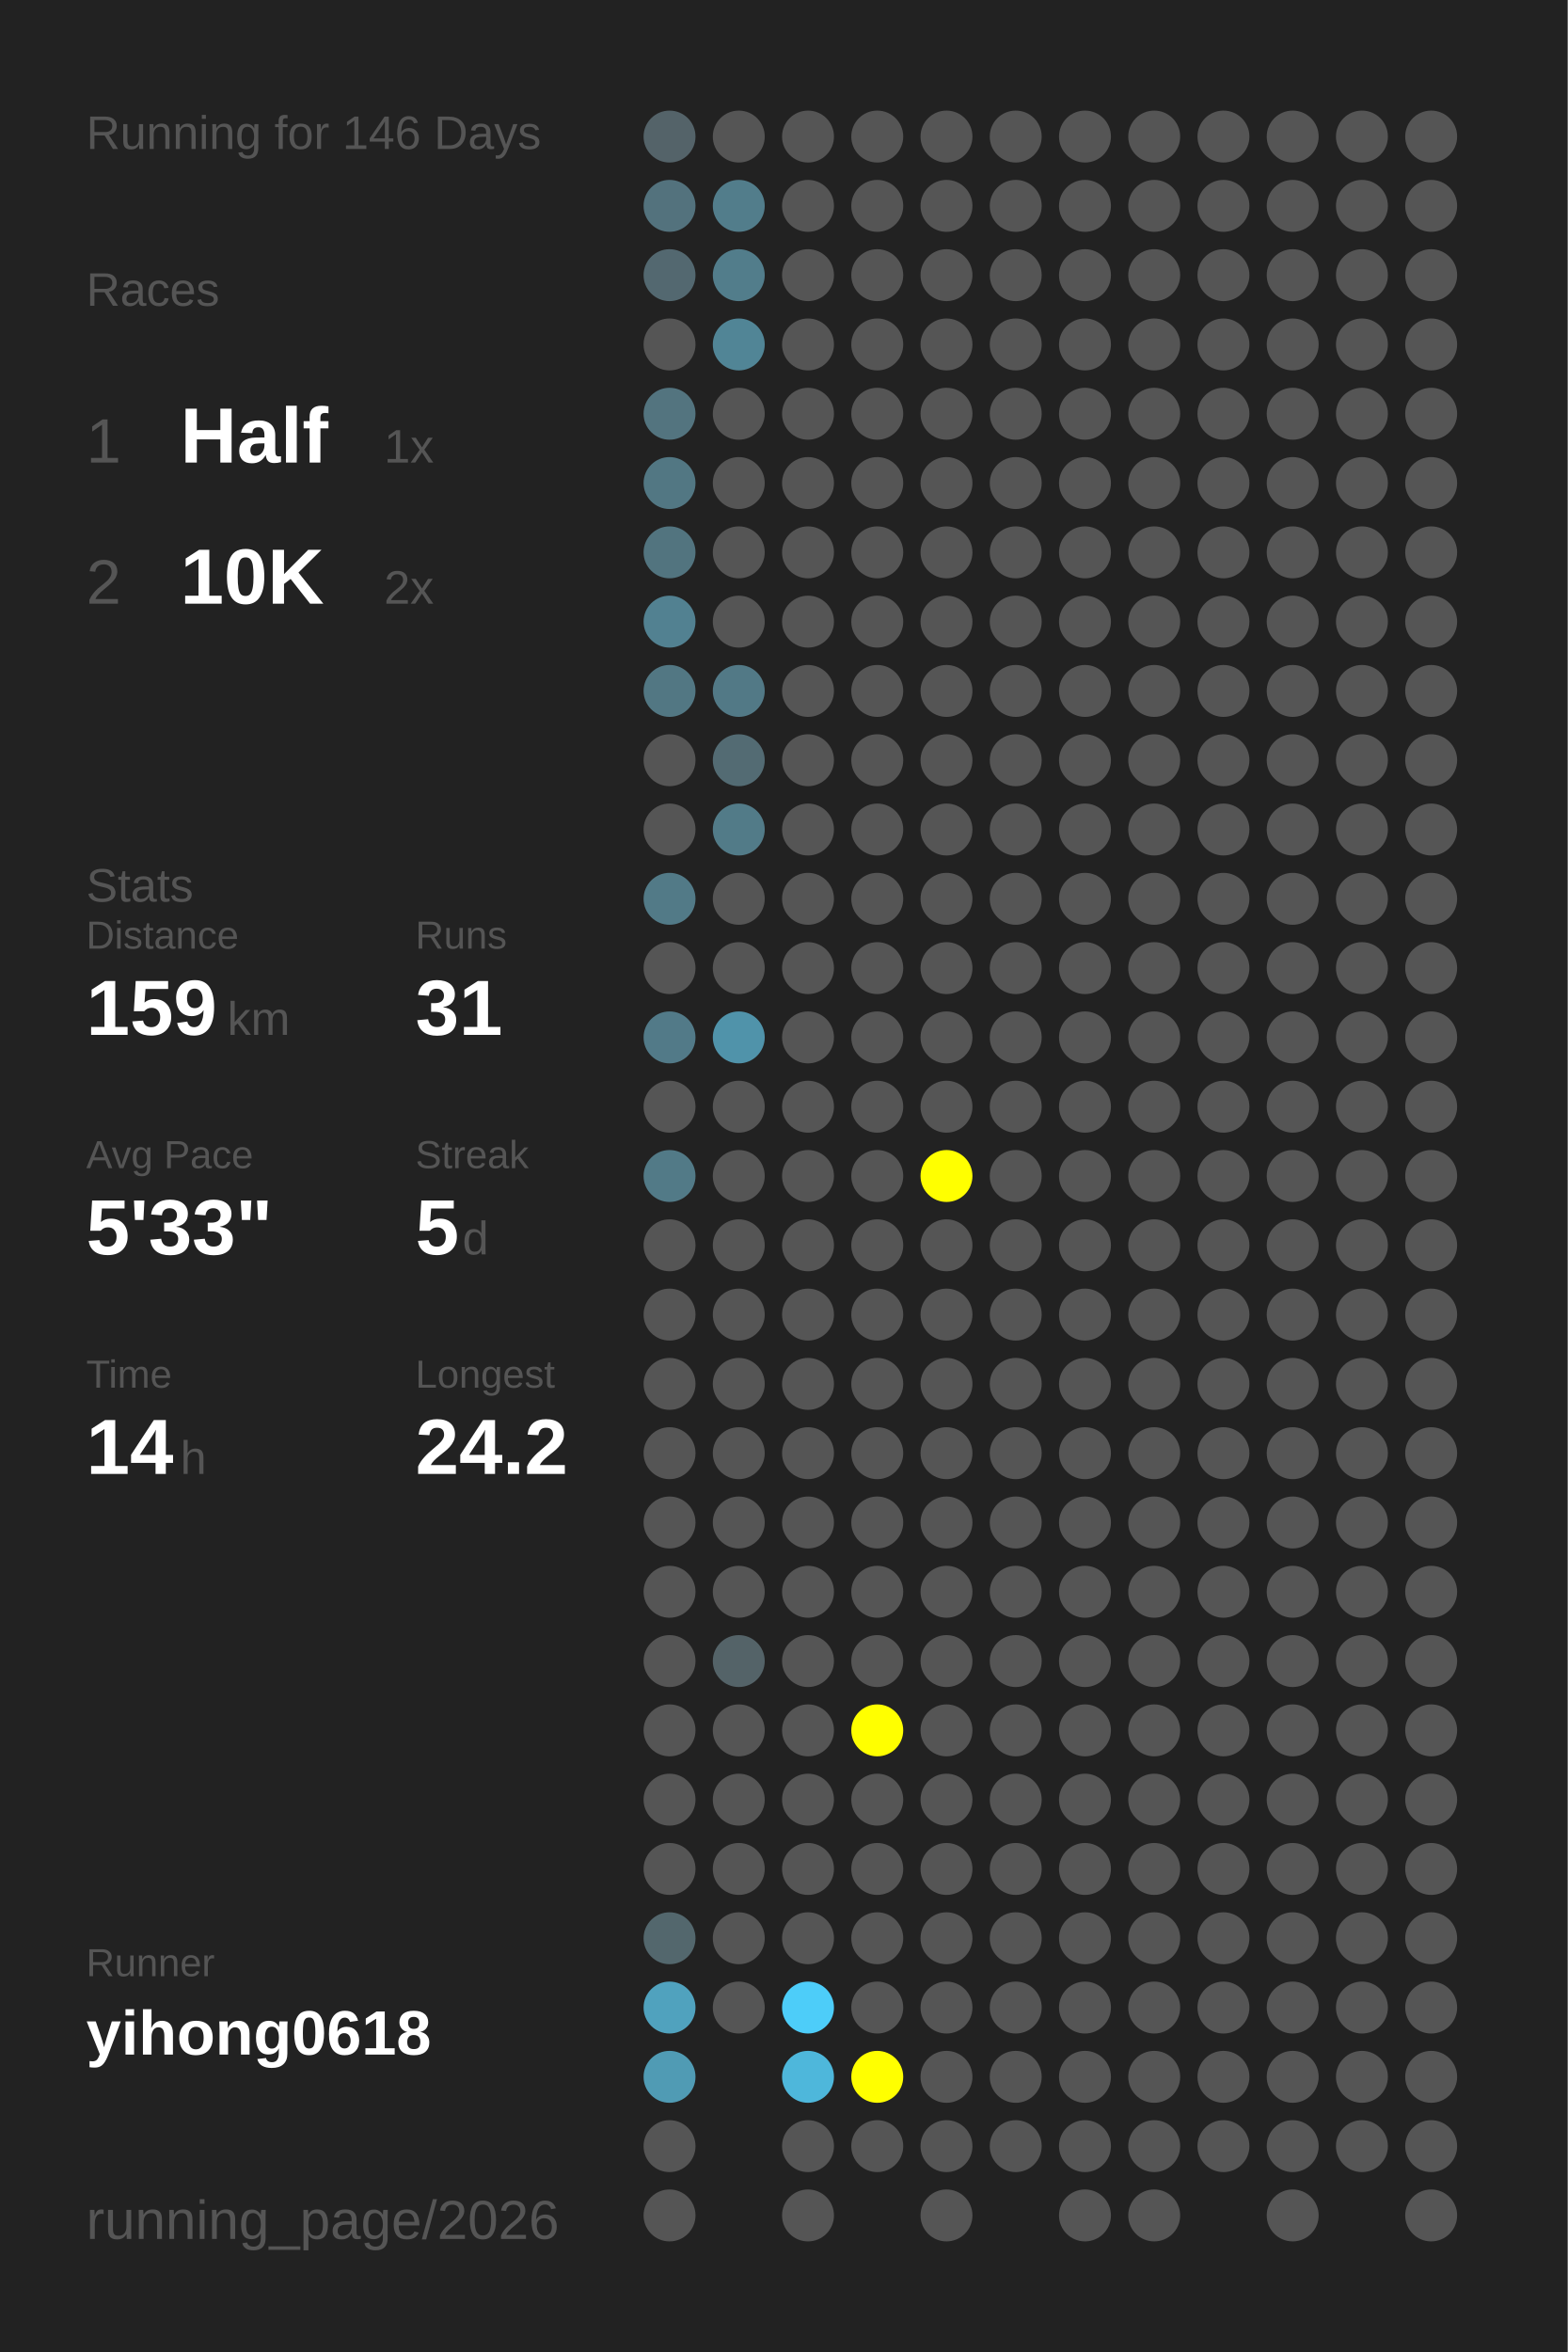
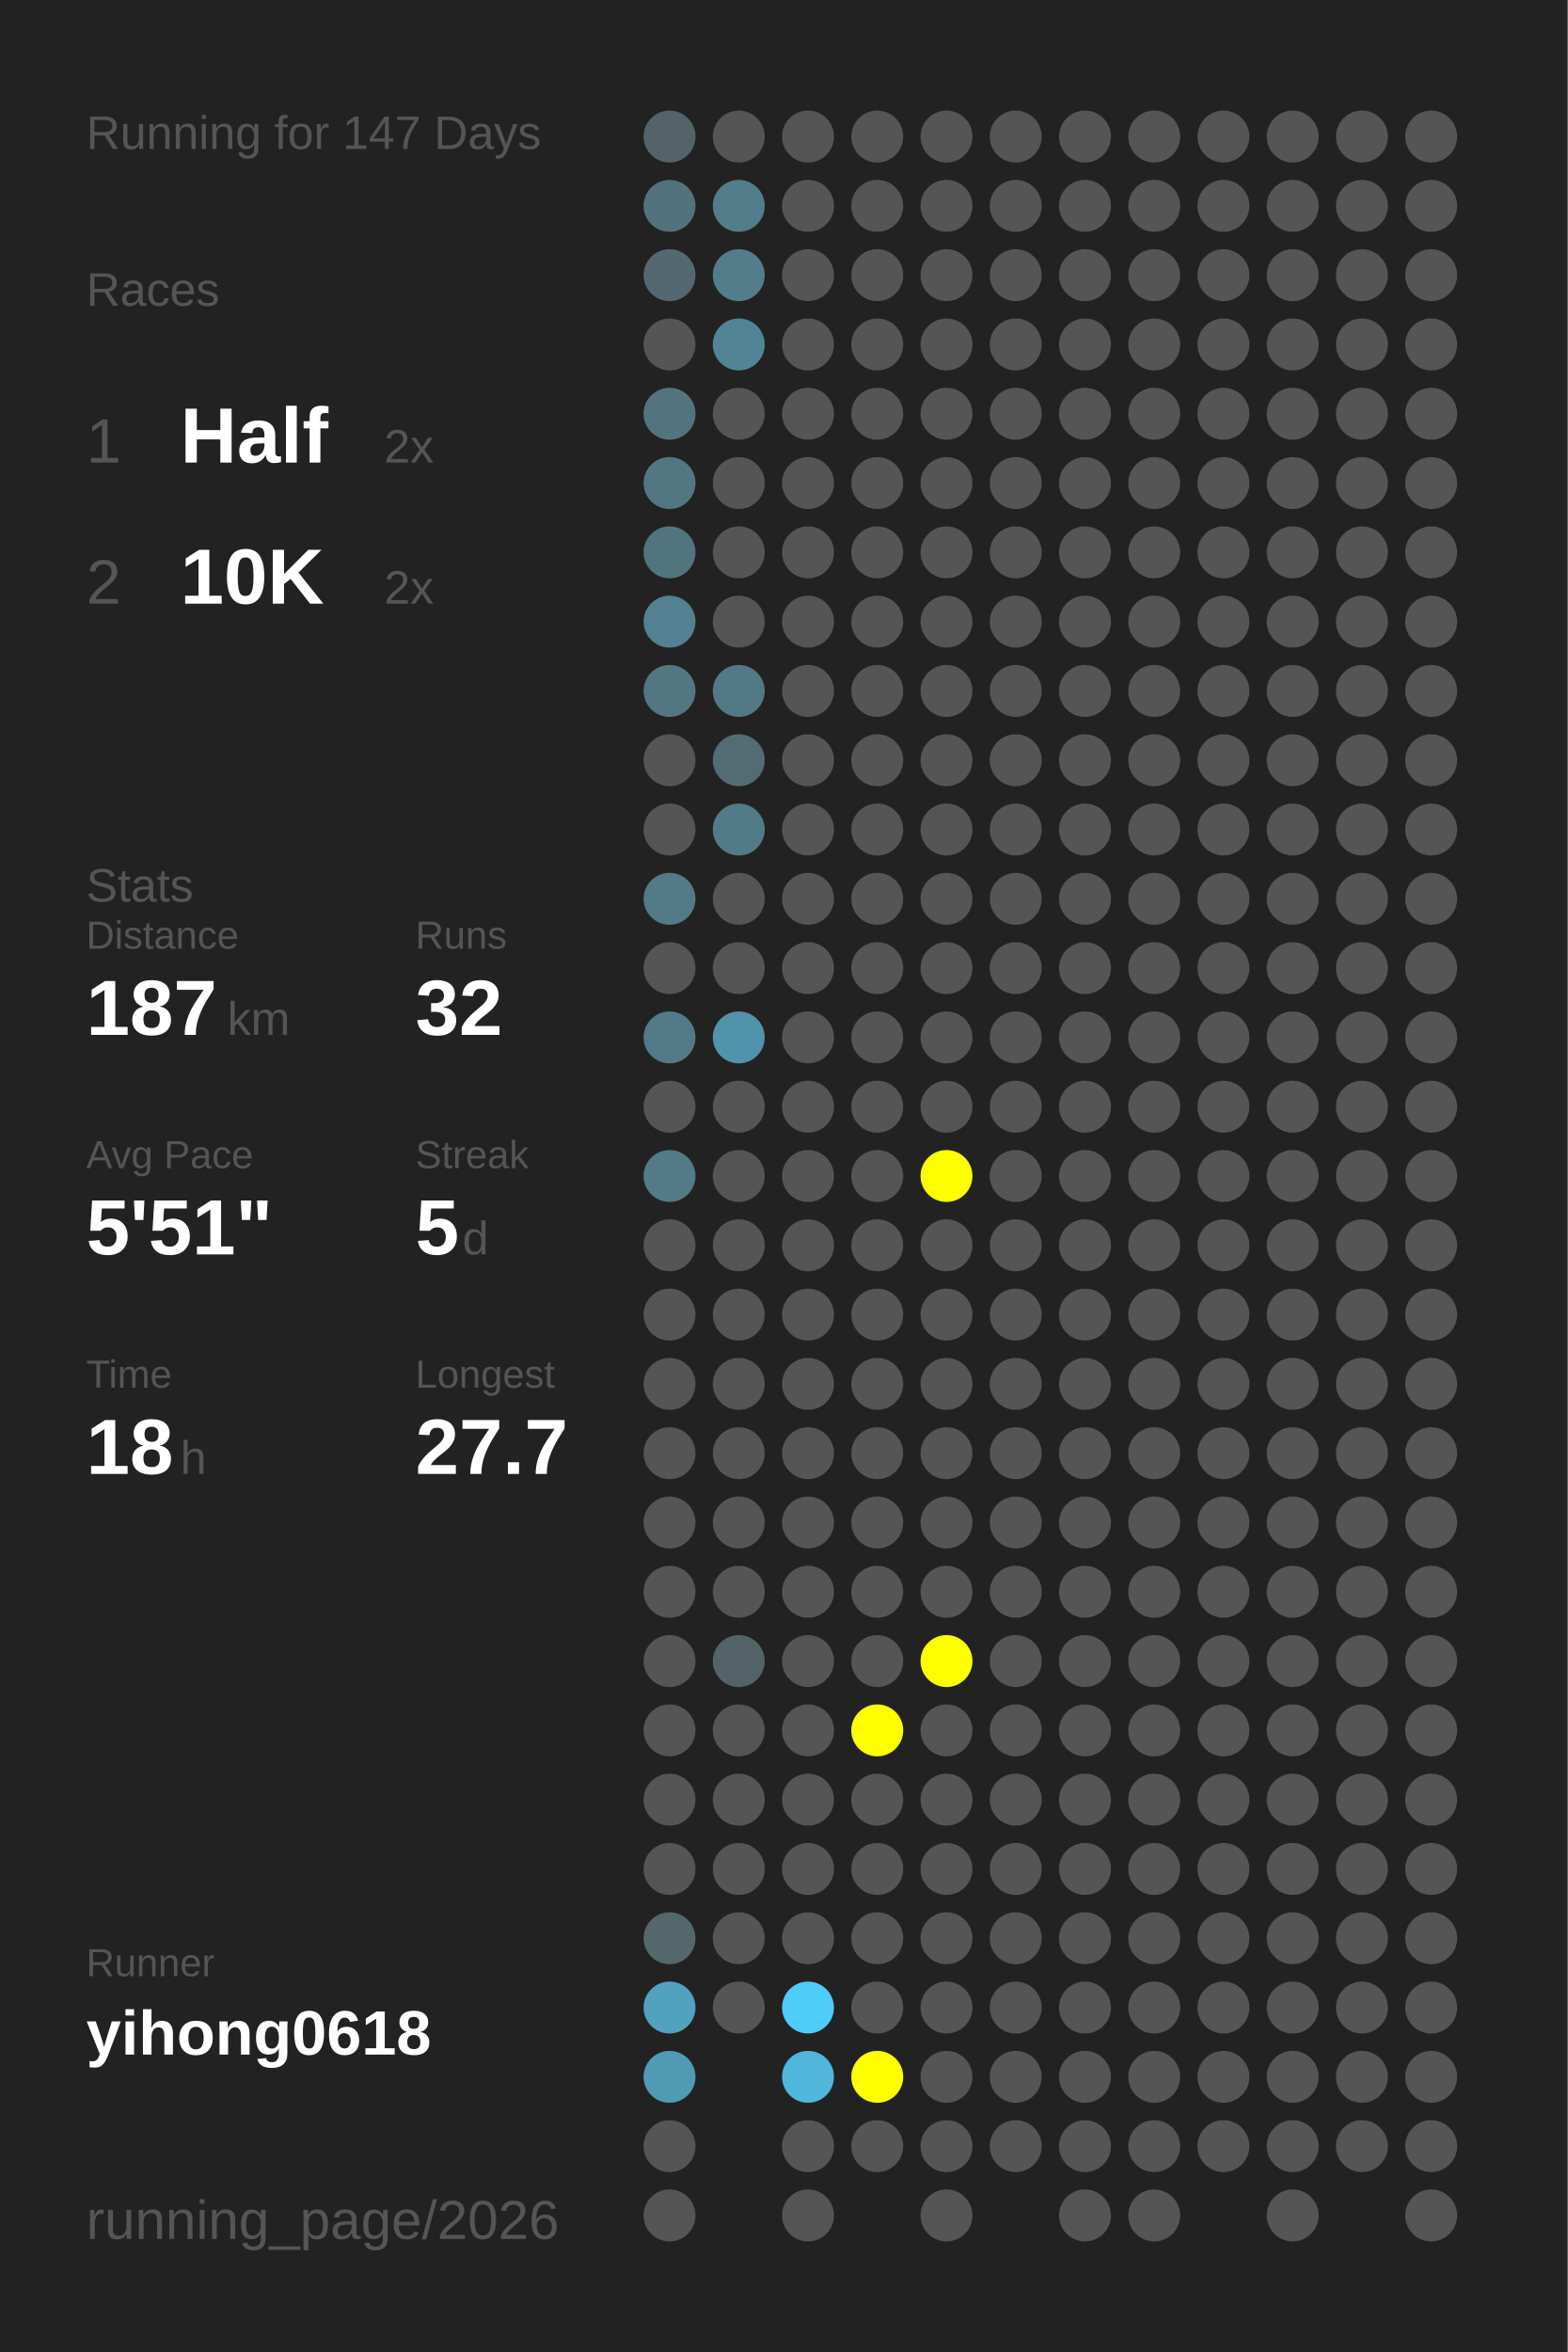
<svg xmlns="http://www.w3.org/2000/svg" baseProfile="full" height="300mm" version="1.1" viewBox="0,0,200,300" width="200mm">
  <defs />
  <rect fill="#222222" height="300" width="200" x="0" y="0" />
-   <text fill="#555555" style="font-size:6px; font-family:Arial;" x="11" y="19">Running for 146 Days</text>
+   <text fill="#555555" style="font-size:6px; font-family:Arial;" x="11" y="19">Running for 147 Days</text>
  <text fill="#555555" style="font-size:6px; font-family:Arial;" x="11" y="39">Races</text>
  <text fill="#555555" style="font-size:8px; font-family:Arial;" x="11" y="59">1</text>
  <text fill="#FFFFFF" style="font-size:10px; font-family:Arial; font-weight:bold;" x="23" y="59">Half</text>
-   <text fill="#555555" style="font-size:6px; font-family:Arial;" x="49" y="59">1x</text>
+   <text fill="#555555" style="font-size:6px; font-family:Arial;" x="49" y="59">2x</text>
  <text fill="#555555" style="font-size:8px; font-family:Arial;" x="11" y="77">2</text>
  <text fill="#FFFFFF" style="font-size:10px; font-family:Arial; font-weight:bold;" x="23" y="77">10K</text>
  <text fill="#555555" style="font-size:6px; font-family:Arial;" x="49" y="77">2x</text>
  <text fill="#555555" style="font-size:6px; font-family:Arial;" x="11" y="115">Stats</text>
  <text fill="#555555" style="font-size:5px; font-family:Arial;" x="11" y="121">Distance</text>
-   <text fill="#FFFFFF" style="font-size:10px; font-family:Arial; font-weight:bold;" x="11" y="132">159</text>
+   <text fill="#FFFFFF" style="font-size:10px; font-family:Arial; font-weight:bold;" x="11" y="132">187</text>
  <text fill="#555555" style="font-size:6px; font-family:Arial;" x="29" y="132">km</text>
  <text fill="#555555" style="font-size:5px; font-family:Arial;" x="53" y="121">Runs</text>
-   <text fill="#FFFFFF" style="font-size:10px; font-family:Arial; font-weight:bold;" x="53" y="132">31</text>
+   <text fill="#FFFFFF" style="font-size:10px; font-family:Arial; font-weight:bold;" x="53" y="132">32</text>
  <text fill="#555555" style="font-size:5px; font-family:Arial;" x="11" y="149">Avg Pace</text>
-   <text fill="#FFFFFF" style="font-size:10px; font-family:Arial; font-weight:bold;" x="11" y="160">5'33"</text>
+   <text fill="#FFFFFF" style="font-size:10px; font-family:Arial; font-weight:bold;" x="11" y="160">5'51"</text>
  <text fill="#555555" style="font-size:5px; font-family:Arial;" x="53" y="149">Streak</text>
  <text fill="#FFFFFF" style="font-size:10px; font-family:Arial; font-weight:bold;" x="53" y="160">5</text>
  <text fill="#555555" style="font-size:6px; font-family:Arial;" x="59" y="160">d</text>
  <text fill="#555555" style="font-size:5px; font-family:Arial;" x="11" y="177">Time</text>
-   <text fill="#FFFFFF" style="font-size:10px; font-family:Arial; font-weight:bold;" x="11" y="188">14</text>
+   <text fill="#FFFFFF" style="font-size:10px; font-family:Arial; font-weight:bold;" x="11" y="188">18</text>
  <text fill="#555555" style="font-size:6px; font-family:Arial;" x="23" y="188">h</text>
  <text fill="#555555" style="font-size:5px; font-family:Arial;" x="53" y="177">Longest</text>
-   <text fill="#FFFFFF" style="font-size:10px; font-family:Arial; font-weight:bold;" x="53" y="188">24.2</text>
+   <text fill="#FFFFFF" style="font-size:10px; font-family:Arial; font-weight:bold;" x="53" y="188">27.7</text>
  <text fill="#555555" style="font-size:5px; font-family:Arial;" x="11" y="252.065">Runner</text>
  <text fill="#FFFFFF" style="font-size:8px; font-family:Arial; font-weight:bold;" x="11" y="262.065">yihong0618</text>
  <text fill="#555555" style="font-size:7px; font-family:Arial;" x="11" y="285.581">running_page/2026</text>
  <circle cx="85.417" cy="17.419" fill="#546369" r="3.312" />
  <circle cx="85.417" cy="26.258" fill="#53727d" r="3.312" />
  <circle cx="85.417" cy="35.097" fill="#536870" r="3.312" />
  <circle cx="85.417" cy="43.935" fill="#555555" r="3.312" />
  <circle cx="85.417" cy="52.774" fill="#53747f" r="3.312" />
  <circle cx="85.417" cy="61.613" fill="#527783" r="3.312" />
  <circle cx="85.417" cy="70.452" fill="#52747f" r="3.312" />
  <circle cx="85.417" cy="79.29" fill="#528191" r="3.312" />
  <circle cx="85.417" cy="88.129" fill="#527783" r="3.312" />
  <circle cx="85.417" cy="96.968" fill="#555555" r="3.312" />
  <circle cx="85.417" cy="105.806" fill="#555555" r="3.312" />
  <circle cx="85.417" cy="114.645" fill="#527a87" r="3.312" />
  <circle cx="85.417" cy="123.484" fill="#555555" r="3.312" />
  <circle cx="85.417" cy="132.323" fill="#527a88" r="3.312" />
  <circle cx="85.417" cy="141.161" fill="#555555" r="3.312" />
  <circle cx="85.417" cy="150" fill="#527a87" r="3.312" />
  <circle cx="85.417" cy="158.839" fill="#555555" r="3.312" />
  <circle cx="85.417" cy="167.677" fill="#555555" r="3.312" />
  <circle cx="85.417" cy="176.516" fill="#555555" r="3.312" />
  <circle cx="85.417" cy="185.355" fill="#555555" r="3.312" />
  <circle cx="85.417" cy="194.194" fill="#555555" r="3.312" />
  <circle cx="85.417" cy="203.032" fill="#555555" r="3.312" />
  <circle cx="85.417" cy="211.871" fill="#555555" r="3.312" />
  <circle cx="85.417" cy="220.71" fill="#555555" r="3.312" />
  <circle cx="85.417" cy="229.548" fill="#555555" r="3.312" />
  <circle cx="85.417" cy="238.387" fill="#555555" r="3.312" />
  <circle cx="85.417" cy="247.226" fill="#53676d" r="3.312" />
  <circle cx="85.417" cy="256.065" fill="#50a2be" r="3.312" />
  <circle cx="85.417" cy="264.903" fill="#509bb4" r="3.312" />
  <circle cx="85.417" cy="273.742" fill="#555555" r="3.312" />
  <circle cx="85.417" cy="282.581" fill="#555555" r="3.312" />
  <circle cx="94.25" cy="17.419" fill="#555555" r="3.312" />
  <circle cx="94.25" cy="26.258" fill="#527d8b" r="3.312" />
  <circle cx="94.25" cy="35.097" fill="#527d8b" r="3.312" />
  <circle cx="94.25" cy="43.935" fill="#518596" r="3.312" />
  <circle cx="94.25" cy="52.774" fill="#555555" r="3.312" />
  <circle cx="94.25" cy="61.613" fill="#555555" r="3.312" />
  <circle cx="94.25" cy="70.452" fill="#555555" r="3.312" />
  <circle cx="94.25" cy="79.29" fill="#555555" r="3.312" />
  <circle cx="94.25" cy="88.129" fill="#527986" r="3.312" />
  <circle cx="94.25" cy="96.968" fill="#536b73" r="3.312" />
  <circle cx="94.25" cy="105.806" fill="#527b88" r="3.312" />
  <circle cx="94.25" cy="114.645" fill="#555555" r="3.312" />
  <circle cx="94.25" cy="123.484" fill="#555555" r="3.312" />
  <circle cx="94.25" cy="132.323" fill="#5093aa" r="3.312" />
  <circle cx="94.25" cy="141.161" fill="#555555" r="3.312" />
  <circle cx="94.25" cy="150" fill="#555555" r="3.312" />
  <circle cx="94.25" cy="158.839" fill="#555555" r="3.312" />
  <circle cx="94.25" cy="167.677" fill="#555555" r="3.312" />
  <circle cx="94.25" cy="176.516" fill="#555555" r="3.312" />
  <circle cx="94.25" cy="185.355" fill="#555555" r="3.312" />
  <circle cx="94.25" cy="194.194" fill="#555555" r="3.312" />
  <circle cx="94.25" cy="203.032" fill="#555555" r="3.312" />
  <circle cx="94.25" cy="211.871" fill="#546368" r="3.312" />
  <circle cx="94.25" cy="220.71" fill="#555555" r="3.312" />
  <circle cx="94.25" cy="229.548" fill="#555555" r="3.312" />
  <circle cx="94.25" cy="238.387" fill="#555555" r="3.312" />
  <circle cx="94.25" cy="247.226" fill="#555555" r="3.312" />
  <circle cx="94.25" cy="256.065" fill="#555555" r="3.312" />
  <circle cx="103.083" cy="17.419" fill="#555555" r="3.312" />
  <circle cx="103.083" cy="26.258" fill="#555555" r="3.312" />
  <circle cx="103.083" cy="35.097" fill="#555555" r="3.312" />
  <circle cx="103.083" cy="43.935" fill="#555555" r="3.312" />
  <circle cx="103.083" cy="52.774" fill="#555555" r="3.312" />
  <circle cx="103.083" cy="61.613" fill="#555555" r="3.312" />
  <circle cx="103.083" cy="70.452" fill="#555555" r="3.312" />
  <circle cx="103.083" cy="79.29" fill="#555555" r="3.312" />
  <circle cx="103.083" cy="88.129" fill="#555555" r="3.312" />
  <circle cx="103.083" cy="96.968" fill="#555555" r="3.312" />
  <circle cx="103.083" cy="105.806" fill="#555555" r="3.312" />
  <circle cx="103.083" cy="114.645" fill="#555555" r="3.312" />
  <circle cx="103.083" cy="123.484" fill="#555555" r="3.312" />
  <circle cx="103.083" cy="132.323" fill="#555555" r="3.312" />
  <circle cx="103.083" cy="141.161" fill="#555555" r="3.312" />
  <circle cx="103.083" cy="150" fill="#555555" r="3.312" />
  <circle cx="103.083" cy="158.839" fill="#555555" r="3.312" />
  <circle cx="103.083" cy="167.677" fill="#555555" r="3.312" />
  <circle cx="103.083" cy="176.516" fill="#555555" r="3.312" />
  <circle cx="103.083" cy="185.355" fill="#555555" r="3.312" />
  <circle cx="103.083" cy="194.194" fill="#555555" r="3.312" />
  <circle cx="103.083" cy="203.032" fill="#555555" r="3.312" />
  <circle cx="103.083" cy="211.871" fill="#555555" r="3.312" />
  <circle cx="103.083" cy="220.71" fill="#555555" r="3.312" />
  <circle cx="103.083" cy="229.548" fill="#555555" r="3.312" />
  <circle cx="103.083" cy="238.387" fill="#555555" r="3.312" />
  <circle cx="103.083" cy="247.226" fill="#555555" r="3.312" />
  <circle cx="103.083" cy="256.065" fill="#4dcdf9" r="3.312" />
  <circle cx="103.083" cy="264.903" fill="#4eb7db" r="3.312" />
  <circle cx="103.083" cy="273.742" fill="#555555" r="3.312" />
  <circle cx="103.083" cy="282.581" fill="#555555" r="3.312" />
  <circle cx="111.917" cy="17.419" fill="#555555" r="3.312" />
  <circle cx="111.917" cy="26.258" fill="#555555" r="3.312" />
  <circle cx="111.917" cy="35.097" fill="#555555" r="3.312" />
  <circle cx="111.917" cy="43.935" fill="#555555" r="3.312" />
  <circle cx="111.917" cy="52.774" fill="#555555" r="3.312" />
  <circle cx="111.917" cy="61.613" fill="#555555" r="3.312" />
  <circle cx="111.917" cy="70.452" fill="#555555" r="3.312" />
  <circle cx="111.917" cy="79.29" fill="#555555" r="3.312" />
  <circle cx="111.917" cy="88.129" fill="#555555" r="3.312" />
  <circle cx="111.917" cy="96.968" fill="#555555" r="3.312" />
  <circle cx="111.917" cy="105.806" fill="#555555" r="3.312" />
  <circle cx="111.917" cy="114.645" fill="#555555" r="3.312" />
  <circle cx="111.917" cy="123.484" fill="#555555" r="3.312" />
  <circle cx="111.917" cy="132.323" fill="#555555" r="3.312" />
  <circle cx="111.917" cy="141.161" fill="#555555" r="3.312" />
  <circle cx="111.917" cy="150" fill="#555555" r="3.312" />
  <circle cx="111.917" cy="158.839" fill="#555555" r="3.312" />
  <circle cx="111.917" cy="167.677" fill="#555555" r="3.312" />
  <circle cx="111.917" cy="176.516" fill="#555555" r="3.312" />
  <circle cx="111.917" cy="185.355" fill="#555555" r="3.312" />
  <circle cx="111.917" cy="194.194" fill="#555555" r="3.312" />
  <circle cx="111.917" cy="203.032" fill="#555555" r="3.312" />
  <circle cx="111.917" cy="211.871" fill="#555555" r="3.312" />
  <circle cx="111.917" cy="220.71" fill="#FFFF00" r="3.312" />
  <circle cx="111.917" cy="229.548" fill="#555555" r="3.312" />
  <circle cx="111.917" cy="238.387" fill="#555555" r="3.312" />
  <circle cx="111.917" cy="247.226" fill="#555555" r="3.312" />
  <circle cx="111.917" cy="256.065" fill="#555555" r="3.312" />
  <circle cx="111.917" cy="264.903" fill="#FFFF00" r="3.312" />
  <circle cx="111.917" cy="273.742" fill="#555555" r="3.312" />
  <circle cx="120.75" cy="17.419" fill="#555555" r="3.312" />
  <circle cx="120.75" cy="26.258" fill="#555555" r="3.312" />
  <circle cx="120.75" cy="35.097" fill="#555555" r="3.312" />
  <circle cx="120.75" cy="43.935" fill="#555555" r="3.312" />
  <circle cx="120.75" cy="52.774" fill="#555555" r="3.312" />
  <circle cx="120.75" cy="61.613" fill="#555555" r="3.312" />
  <circle cx="120.75" cy="70.452" fill="#555555" r="3.312" />
  <circle cx="120.75" cy="79.29" fill="#555555" r="3.312" />
  <circle cx="120.75" cy="88.129" fill="#555555" r="3.312" />
  <circle cx="120.75" cy="96.968" fill="#555555" r="3.312" />
  <circle cx="120.75" cy="105.806" fill="#555555" r="3.312" />
  <circle cx="120.75" cy="114.645" fill="#555555" r="3.312" />
  <circle cx="120.75" cy="123.484" fill="#555555" r="3.312" />
  <circle cx="120.75" cy="132.323" fill="#555555" r="3.312" />
  <circle cx="120.75" cy="141.161" fill="#555555" r="3.312" />
  <circle cx="120.75" cy="150" fill="#FFFF00" r="3.312" />
  <circle cx="120.75" cy="158.839" fill="#555555" r="3.312" />
  <circle cx="120.75" cy="167.677" fill="#555555" r="3.312" />
  <circle cx="120.75" cy="176.516" fill="#555555" r="3.312" />
  <circle cx="120.75" cy="185.355" fill="#555555" r="3.312" />
  <circle cx="120.75" cy="194.194" fill="#555555" r="3.312" />
  <circle cx="120.75" cy="203.032" fill="#555555" r="3.312" />
-   <circle cx="120.75" cy="211.871" fill="#555555" r="3.312" />
+   <circle cx="120.75" cy="211.871" fill="#FFFF00" r="3.312" />
  <circle cx="120.75" cy="220.71" fill="#555555" r="3.312" />
  <circle cx="120.75" cy="229.548" fill="#555555" r="3.312" />
  <circle cx="120.75" cy="238.387" fill="#555555" r="3.312" />
  <circle cx="120.75" cy="247.226" fill="#555555" r="3.312" />
  <circle cx="120.75" cy="256.065" fill="#555555" r="3.312" />
  <circle cx="120.75" cy="264.903" fill="#555555" r="3.312" />
  <circle cx="120.75" cy="273.742" fill="#555555" r="3.312" />
  <circle cx="120.75" cy="282.581" fill="#555555" r="3.312" />
  <circle cx="129.583" cy="17.419" fill="#555555" r="3.312" />
  <circle cx="129.583" cy="26.258" fill="#555555" r="3.312" />
  <circle cx="129.583" cy="35.097" fill="#555555" r="3.312" />
  <circle cx="129.583" cy="43.935" fill="#555555" r="3.312" />
  <circle cx="129.583" cy="52.774" fill="#555555" r="3.312" />
  <circle cx="129.583" cy="61.613" fill="#555555" r="3.312" />
  <circle cx="129.583" cy="70.452" fill="#555555" r="3.312" />
  <circle cx="129.583" cy="79.29" fill="#555555" r="3.312" />
  <circle cx="129.583" cy="88.129" fill="#555555" r="3.312" />
  <circle cx="129.583" cy="96.968" fill="#555555" r="3.312" />
  <circle cx="129.583" cy="105.806" fill="#555555" r="3.312" />
  <circle cx="129.583" cy="114.645" fill="#555555" r="3.312" />
  <circle cx="129.583" cy="123.484" fill="#555555" r="3.312" />
  <circle cx="129.583" cy="132.323" fill="#555555" r="3.312" />
  <circle cx="129.583" cy="141.161" fill="#555555" r="3.312" />
  <circle cx="129.583" cy="150" fill="#555555" r="3.312" />
  <circle cx="129.583" cy="158.839" fill="#555555" r="3.312" />
  <circle cx="129.583" cy="167.677" fill="#555555" r="3.312" />
  <circle cx="129.583" cy="176.516" fill="#555555" r="3.312" />
  <circle cx="129.583" cy="185.355" fill="#555555" r="3.312" />
  <circle cx="129.583" cy="194.194" fill="#555555" r="3.312" />
  <circle cx="129.583" cy="203.032" fill="#555555" r="3.312" />
  <circle cx="129.583" cy="211.871" fill="#555555" r="3.312" />
  <circle cx="129.583" cy="220.71" fill="#555555" r="3.312" />
  <circle cx="129.583" cy="229.548" fill="#555555" r="3.312" />
  <circle cx="129.583" cy="238.387" fill="#555555" r="3.312" />
  <circle cx="129.583" cy="247.226" fill="#555555" r="3.312" />
  <circle cx="129.583" cy="256.065" fill="#555555" r="3.312" />
  <circle cx="129.583" cy="264.903" fill="#555555" r="3.312" />
  <circle cx="129.583" cy="273.742" fill="#555555" r="3.312" />
  <circle cx="138.417" cy="17.419" fill="#555555" r="3.312" />
  <circle cx="138.417" cy="26.258" fill="#555555" r="3.312" />
  <circle cx="138.417" cy="35.097" fill="#555555" r="3.312" />
  <circle cx="138.417" cy="43.935" fill="#555555" r="3.312" />
  <circle cx="138.417" cy="52.774" fill="#555555" r="3.312" />
  <circle cx="138.417" cy="61.613" fill="#555555" r="3.312" />
  <circle cx="138.417" cy="70.452" fill="#555555" r="3.312" />
  <circle cx="138.417" cy="79.29" fill="#555555" r="3.312" />
  <circle cx="138.417" cy="88.129" fill="#555555" r="3.312" />
  <circle cx="138.417" cy="96.968" fill="#555555" r="3.312" />
  <circle cx="138.417" cy="105.806" fill="#555555" r="3.312" />
  <circle cx="138.417" cy="114.645" fill="#555555" r="3.312" />
  <circle cx="138.417" cy="123.484" fill="#555555" r="3.312" />
  <circle cx="138.417" cy="132.323" fill="#555555" r="3.312" />
  <circle cx="138.417" cy="141.161" fill="#555555" r="3.312" />
  <circle cx="138.417" cy="150" fill="#555555" r="3.312" />
  <circle cx="138.417" cy="158.839" fill="#555555" r="3.312" />
  <circle cx="138.417" cy="167.677" fill="#555555" r="3.312" />
  <circle cx="138.417" cy="176.516" fill="#555555" r="3.312" />
  <circle cx="138.417" cy="185.355" fill="#555555" r="3.312" />
  <circle cx="138.417" cy="194.194" fill="#555555" r="3.312" />
  <circle cx="138.417" cy="203.032" fill="#555555" r="3.312" />
  <circle cx="138.417" cy="211.871" fill="#555555" r="3.312" />
  <circle cx="138.417" cy="220.71" fill="#555555" r="3.312" />
  <circle cx="138.417" cy="229.548" fill="#555555" r="3.312" />
  <circle cx="138.417" cy="238.387" fill="#555555" r="3.312" />
  <circle cx="138.417" cy="247.226" fill="#555555" r="3.312" />
  <circle cx="138.417" cy="256.065" fill="#555555" r="3.312" />
  <circle cx="138.417" cy="264.903" fill="#555555" r="3.312" />
  <circle cx="138.417" cy="273.742" fill="#555555" r="3.312" />
  <circle cx="138.417" cy="282.581" fill="#555555" r="3.312" />
  <circle cx="147.25" cy="17.419" fill="#555555" r="3.312" />
  <circle cx="147.25" cy="26.258" fill="#555555" r="3.312" />
  <circle cx="147.25" cy="35.097" fill="#555555" r="3.312" />
  <circle cx="147.25" cy="43.935" fill="#555555" r="3.312" />
  <circle cx="147.25" cy="52.774" fill="#555555" r="3.312" />
  <circle cx="147.25" cy="61.613" fill="#555555" r="3.312" />
  <circle cx="147.25" cy="70.452" fill="#555555" r="3.312" />
  <circle cx="147.25" cy="79.29" fill="#555555" r="3.312" />
  <circle cx="147.25" cy="88.129" fill="#555555" r="3.312" />
  <circle cx="147.25" cy="96.968" fill="#555555" r="3.312" />
  <circle cx="147.25" cy="105.806" fill="#555555" r="3.312" />
  <circle cx="147.25" cy="114.645" fill="#555555" r="3.312" />
  <circle cx="147.25" cy="123.484" fill="#555555" r="3.312" />
  <circle cx="147.25" cy="132.323" fill="#555555" r="3.312" />
  <circle cx="147.25" cy="141.161" fill="#555555" r="3.312" />
  <circle cx="147.25" cy="150" fill="#555555" r="3.312" />
  <circle cx="147.25" cy="158.839" fill="#555555" r="3.312" />
  <circle cx="147.25" cy="167.677" fill="#555555" r="3.312" />
  <circle cx="147.25" cy="176.516" fill="#555555" r="3.312" />
  <circle cx="147.25" cy="185.355" fill="#555555" r="3.312" />
  <circle cx="147.25" cy="194.194" fill="#555555" r="3.312" />
  <circle cx="147.25" cy="203.032" fill="#555555" r="3.312" />
  <circle cx="147.25" cy="211.871" fill="#555555" r="3.312" />
  <circle cx="147.25" cy="220.71" fill="#555555" r="3.312" />
  <circle cx="147.25" cy="229.548" fill="#555555" r="3.312" />
  <circle cx="147.25" cy="238.387" fill="#555555" r="3.312" />
  <circle cx="147.25" cy="247.226" fill="#555555" r="3.312" />
  <circle cx="147.25" cy="256.065" fill="#555555" r="3.312" />
  <circle cx="147.25" cy="264.903" fill="#555555" r="3.312" />
  <circle cx="147.25" cy="273.742" fill="#555555" r="3.312" />
  <circle cx="147.25" cy="282.581" fill="#555555" r="3.312" />
  <circle cx="156.083" cy="17.419" fill="#555555" r="3.312" />
  <circle cx="156.083" cy="26.258" fill="#555555" r="3.312" />
  <circle cx="156.083" cy="35.097" fill="#555555" r="3.312" />
  <circle cx="156.083" cy="43.935" fill="#555555" r="3.312" />
  <circle cx="156.083" cy="52.774" fill="#555555" r="3.312" />
  <circle cx="156.083" cy="61.613" fill="#555555" r="3.312" />
  <circle cx="156.083" cy="70.452" fill="#555555" r="3.312" />
  <circle cx="156.083" cy="79.29" fill="#555555" r="3.312" />
  <circle cx="156.083" cy="88.129" fill="#555555" r="3.312" />
  <circle cx="156.083" cy="96.968" fill="#555555" r="3.312" />
  <circle cx="156.083" cy="105.806" fill="#555555" r="3.312" />
  <circle cx="156.083" cy="114.645" fill="#555555" r="3.312" />
  <circle cx="156.083" cy="123.484" fill="#555555" r="3.312" />
  <circle cx="156.083" cy="132.323" fill="#555555" r="3.312" />
  <circle cx="156.083" cy="141.161" fill="#555555" r="3.312" />
  <circle cx="156.083" cy="150" fill="#555555" r="3.312" />
  <circle cx="156.083" cy="158.839" fill="#555555" r="3.312" />
  <circle cx="156.083" cy="167.677" fill="#555555" r="3.312" />
  <circle cx="156.083" cy="176.516" fill="#555555" r="3.312" />
  <circle cx="156.083" cy="185.355" fill="#555555" r="3.312" />
  <circle cx="156.083" cy="194.194" fill="#555555" r="3.312" />
  <circle cx="156.083" cy="203.032" fill="#555555" r="3.312" />
  <circle cx="156.083" cy="211.871" fill="#555555" r="3.312" />
  <circle cx="156.083" cy="220.71" fill="#555555" r="3.312" />
  <circle cx="156.083" cy="229.548" fill="#555555" r="3.312" />
  <circle cx="156.083" cy="238.387" fill="#555555" r="3.312" />
  <circle cx="156.083" cy="247.226" fill="#555555" r="3.312" />
  <circle cx="156.083" cy="256.065" fill="#555555" r="3.312" />
  <circle cx="156.083" cy="264.903" fill="#555555" r="3.312" />
  <circle cx="156.083" cy="273.742" fill="#555555" r="3.312" />
  <circle cx="164.917" cy="17.419" fill="#555555" r="3.312" />
  <circle cx="164.917" cy="26.258" fill="#555555" r="3.312" />
  <circle cx="164.917" cy="35.097" fill="#555555" r="3.312" />
  <circle cx="164.917" cy="43.935" fill="#555555" r="3.312" />
  <circle cx="164.917" cy="52.774" fill="#555555" r="3.312" />
  <circle cx="164.917" cy="61.613" fill="#555555" r="3.312" />
  <circle cx="164.917" cy="70.452" fill="#555555" r="3.312" />
  <circle cx="164.917" cy="79.29" fill="#555555" r="3.312" />
  <circle cx="164.917" cy="88.129" fill="#555555" r="3.312" />
  <circle cx="164.917" cy="96.968" fill="#555555" r="3.312" />
  <circle cx="164.917" cy="105.806" fill="#555555" r="3.312" />
  <circle cx="164.917" cy="114.645" fill="#555555" r="3.312" />
  <circle cx="164.917" cy="123.484" fill="#555555" r="3.312" />
  <circle cx="164.917" cy="132.323" fill="#555555" r="3.312" />
  <circle cx="164.917" cy="141.161" fill="#555555" r="3.312" />
  <circle cx="164.917" cy="150" fill="#555555" r="3.312" />
  <circle cx="164.917" cy="158.839" fill="#555555" r="3.312" />
  <circle cx="164.917" cy="167.677" fill="#555555" r="3.312" />
  <circle cx="164.917" cy="176.516" fill="#555555" r="3.312" />
  <circle cx="164.917" cy="185.355" fill="#555555" r="3.312" />
  <circle cx="164.917" cy="194.194" fill="#555555" r="3.312" />
  <circle cx="164.917" cy="203.032" fill="#555555" r="3.312" />
  <circle cx="164.917" cy="211.871" fill="#555555" r="3.312" />
  <circle cx="164.917" cy="220.71" fill="#555555" r="3.312" />
  <circle cx="164.917" cy="229.548" fill="#555555" r="3.312" />
  <circle cx="164.917" cy="238.387" fill="#555555" r="3.312" />
  <circle cx="164.917" cy="247.226" fill="#555555" r="3.312" />
  <circle cx="164.917" cy="256.065" fill="#555555" r="3.312" />
  <circle cx="164.917" cy="264.903" fill="#555555" r="3.312" />
  <circle cx="164.917" cy="273.742" fill="#555555" r="3.312" />
  <circle cx="164.917" cy="282.581" fill="#555555" r="3.312" />
  <circle cx="173.75" cy="17.419" fill="#555555" r="3.312" />
  <circle cx="173.75" cy="26.258" fill="#555555" r="3.312" />
  <circle cx="173.75" cy="35.097" fill="#555555" r="3.312" />
  <circle cx="173.75" cy="43.935" fill="#555555" r="3.312" />
  <circle cx="173.75" cy="52.774" fill="#555555" r="3.312" />
  <circle cx="173.75" cy="61.613" fill="#555555" r="3.312" />
  <circle cx="173.75" cy="70.452" fill="#555555" r="3.312" />
  <circle cx="173.75" cy="79.29" fill="#555555" r="3.312" />
  <circle cx="173.75" cy="88.129" fill="#555555" r="3.312" />
  <circle cx="173.75" cy="96.968" fill="#555555" r="3.312" />
  <circle cx="173.75" cy="105.806" fill="#555555" r="3.312" />
  <circle cx="173.75" cy="114.645" fill="#555555" r="3.312" />
  <circle cx="173.75" cy="123.484" fill="#555555" r="3.312" />
  <circle cx="173.75" cy="132.323" fill="#555555" r="3.312" />
  <circle cx="173.75" cy="141.161" fill="#555555" r="3.312" />
  <circle cx="173.75" cy="150" fill="#555555" r="3.312" />
  <circle cx="173.75" cy="158.839" fill="#555555" r="3.312" />
  <circle cx="173.75" cy="167.677" fill="#555555" r="3.312" />
  <circle cx="173.75" cy="176.516" fill="#555555" r="3.312" />
  <circle cx="173.75" cy="185.355" fill="#555555" r="3.312" />
  <circle cx="173.75" cy="194.194" fill="#555555" r="3.312" />
  <circle cx="173.75" cy="203.032" fill="#555555" r="3.312" />
  <circle cx="173.75" cy="211.871" fill="#555555" r="3.312" />
  <circle cx="173.75" cy="220.71" fill="#555555" r="3.312" />
  <circle cx="173.75" cy="229.548" fill="#555555" r="3.312" />
  <circle cx="173.75" cy="238.387" fill="#555555" r="3.312" />
  <circle cx="173.75" cy="247.226" fill="#555555" r="3.312" />
  <circle cx="173.75" cy="256.065" fill="#555555" r="3.312" />
  <circle cx="173.75" cy="264.903" fill="#555555" r="3.312" />
  <circle cx="173.75" cy="273.742" fill="#555555" r="3.312" />
  <circle cx="182.583" cy="17.419" fill="#555555" r="3.312" />
  <circle cx="182.583" cy="26.258" fill="#555555" r="3.312" />
  <circle cx="182.583" cy="35.097" fill="#555555" r="3.312" />
  <circle cx="182.583" cy="43.935" fill="#555555" r="3.312" />
  <circle cx="182.583" cy="52.774" fill="#555555" r="3.312" />
  <circle cx="182.583" cy="61.613" fill="#555555" r="3.312" />
  <circle cx="182.583" cy="70.452" fill="#555555" r="3.312" />
  <circle cx="182.583" cy="79.29" fill="#555555" r="3.312" />
  <circle cx="182.583" cy="88.129" fill="#555555" r="3.312" />
  <circle cx="182.583" cy="96.968" fill="#555555" r="3.312" />
  <circle cx="182.583" cy="105.806" fill="#555555" r="3.312" />
  <circle cx="182.583" cy="114.645" fill="#555555" r="3.312" />
  <circle cx="182.583" cy="123.484" fill="#555555" r="3.312" />
  <circle cx="182.583" cy="132.323" fill="#555555" r="3.312" />
  <circle cx="182.583" cy="141.161" fill="#555555" r="3.312" />
  <circle cx="182.583" cy="150" fill="#555555" r="3.312" />
  <circle cx="182.583" cy="158.839" fill="#555555" r="3.312" />
  <circle cx="182.583" cy="167.677" fill="#555555" r="3.312" />
  <circle cx="182.583" cy="176.516" fill="#555555" r="3.312" />
  <circle cx="182.583" cy="185.355" fill="#555555" r="3.312" />
  <circle cx="182.583" cy="194.194" fill="#555555" r="3.312" />
  <circle cx="182.583" cy="203.032" fill="#555555" r="3.312" />
  <circle cx="182.583" cy="211.871" fill="#555555" r="3.312" />
  <circle cx="182.583" cy="220.71" fill="#555555" r="3.312" />
  <circle cx="182.583" cy="229.548" fill="#555555" r="3.312" />
  <circle cx="182.583" cy="238.387" fill="#555555" r="3.312" />
  <circle cx="182.583" cy="247.226" fill="#555555" r="3.312" />
  <circle cx="182.583" cy="256.065" fill="#555555" r="3.312" />
  <circle cx="182.583" cy="264.903" fill="#555555" r="3.312" />
  <circle cx="182.583" cy="273.742" fill="#555555" r="3.312" />
  <circle cx="182.583" cy="282.581" fill="#555555" r="3.312" />
</svg>
